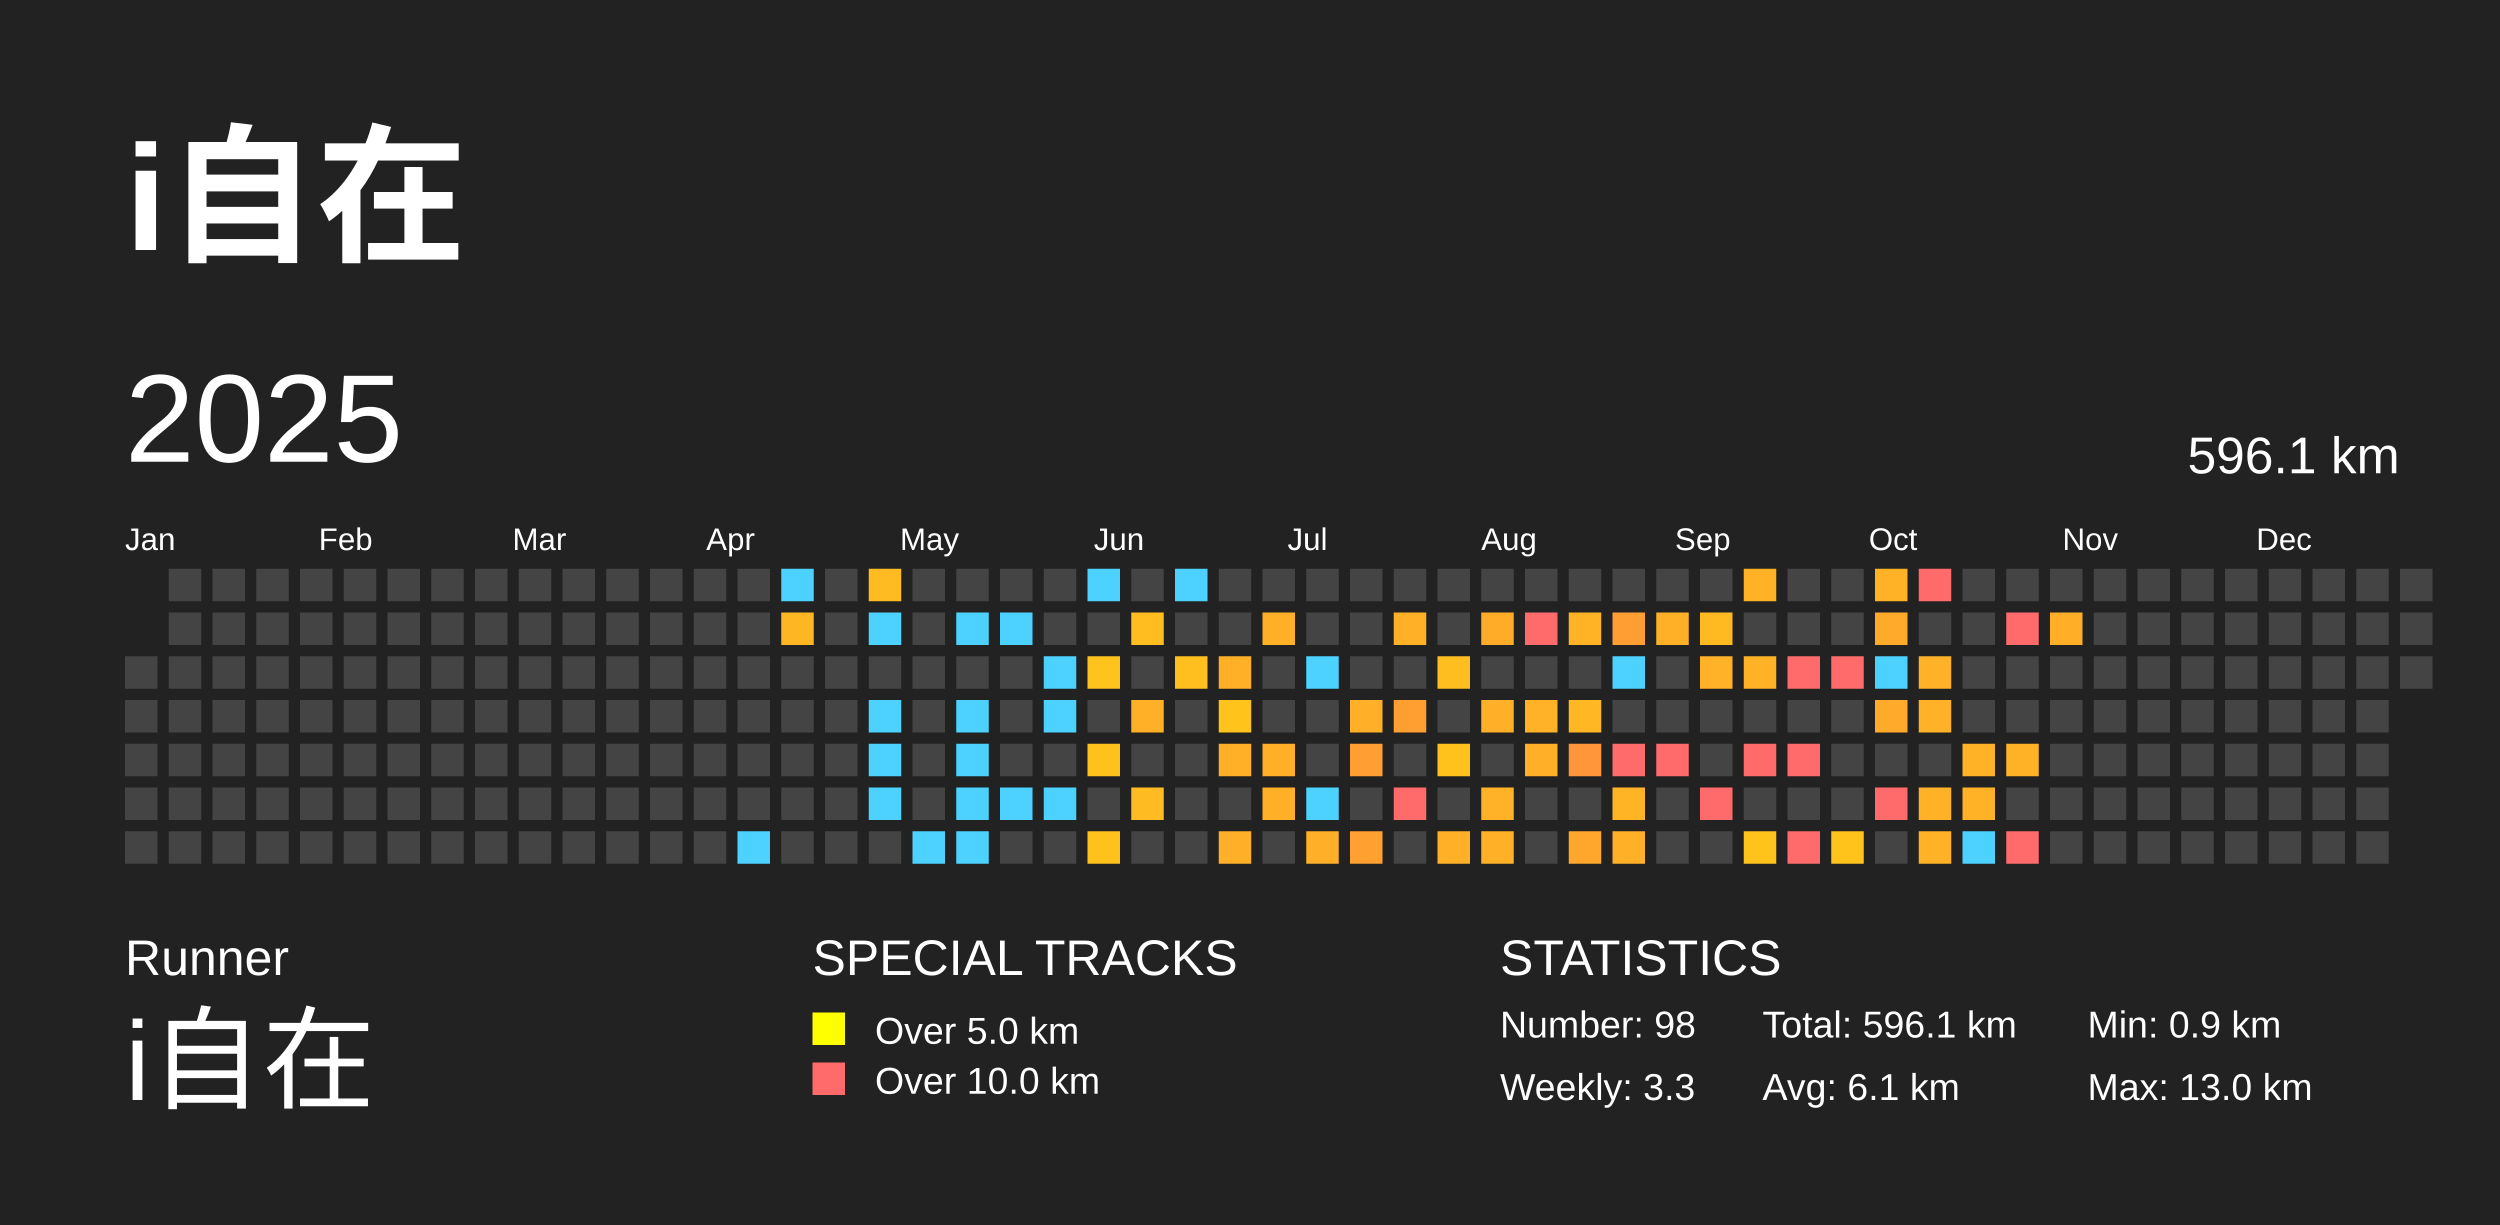
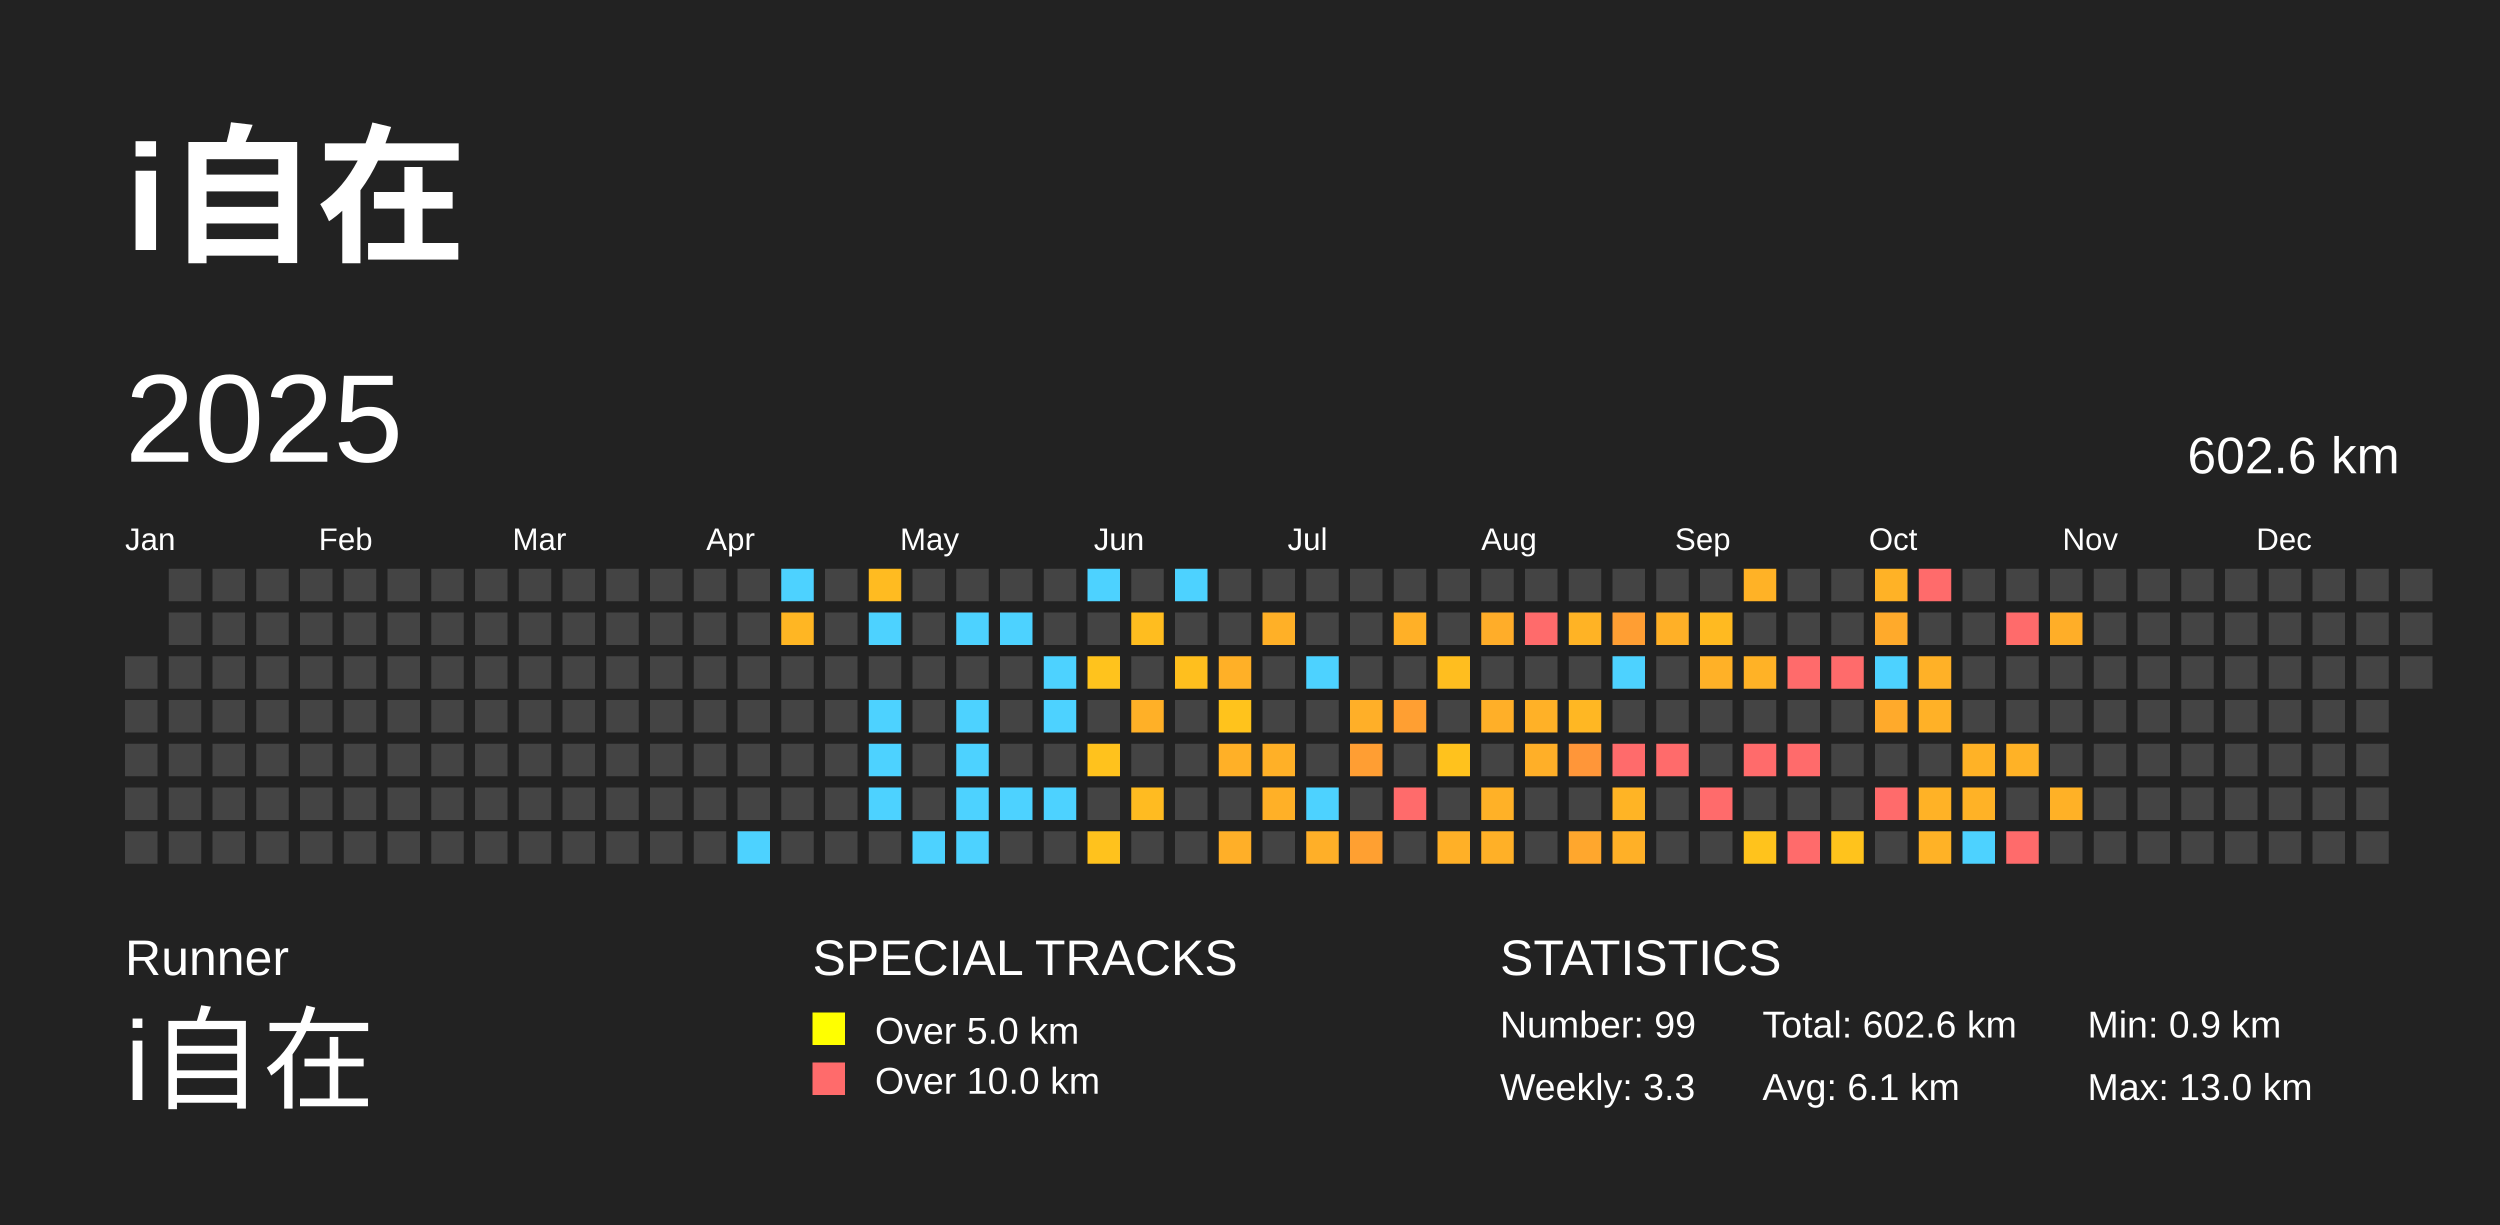
<svg xmlns="http://www.w3.org/2000/svg" baseProfile="full" height="98mm" version="1.1" viewBox="0,0,200,98" width="200mm">
  <defs />
  <rect fill="#222222" height="98" width="200" x="0" y="0" />
  <text fill="#FFFFFF" style="font-size:12px; font-family:Arial; font-weight:bold;" x="10" y="20">i自在</text>
  <text fill="#FFFFFF" style="font-size:4px; font-family:Arial" x="10" y="78">Runner</text>
  <text fill="#FFFFFF" style="font-size:9px; font-family:Arial" x="10" y="88">i自在</text>
  <text fill="#FFFFFF" style="font-size:4px; font-family:Arial" x="65" y="78">SPECIAL TRACKS</text>
  <rect fill="#FFFF00" height="2.6" width="2.6" x="65" y="81" />
  <text fill="#FFFFFF" style="font-size:3px; font-family:Arial" x="70" y="83.5">Over 5.0 km</text>
  <rect fill="#FF6B6B" height="2.6" width="2.6" x="65" y="85" />
  <text fill="#FFFFFF" style="font-size:3px; font-family:Arial" x="70" y="87.5">Over 10.0 km</text>
  <text fill="#FFFFFF" style="font-size:4px; font-family:Arial" x="120" y="78">STATISTICS</text>
-   <text fill="#FFFFFF" style="font-size:3px; font-family:Arial" x="120" y="83">Number: 98</text>
+   <text fill="#FFFFFF" style="font-size:3px; font-family:Arial" x="120" y="83">Number: 99</text>
  <text fill="#FFFFFF" style="font-size:3px; font-family:Arial" x="120" y="88">Weekly: 3.3</text>
-   <text fill="#FFFFFF" style="font-size:3px; font-family:Arial" x="141" y="83">Total: 596.1 km</text>
+   <text fill="#FFFFFF" style="font-size:3px; font-family:Arial" x="141" y="83">Total: 602.6 km</text>
  <text fill="#FFFFFF" style="font-size:3px; font-family:Arial" x="141" y="88">Avg: 6.1 km</text>
  <text fill="#FFFFFF" style="font-size:3px; font-family:Arial" x="167" y="83">Min: 0.9 km</text>
  <text fill="#FFFFFF" style="font-size:3px; font-family:Arial" x="167" y="88">Max: 13.0 km</text>
  <text dominant-baseline="hanging" fill="#FFFFFF" style="font-size:10.0px; font-family:Arial;" x="10" y="30">2025</text>
-   <text dominant-baseline="hanging" fill="#FFFFFF" style="font-size:4.125px; font-family:Arial;" x="175" y="35">596.1 km</text>
+   <text dominant-baseline="hanging" fill="#FFFFFF" style="font-size:4.125px; font-family:Arial;" x="175" y="35">602.6 km</text>
  <text fill="#FFFFFF" style="font-size:2.5px; font-family:Arial" x="10.0" y="44">Jan</text>
  <text fill="#FFFFFF" style="font-size:2.5px; font-family:Arial" x="25.5" y="44">Feb</text>
  <text fill="#FFFFFF" style="font-size:2.5px; font-family:Arial" x="41.0" y="44">Mar</text>
  <text fill="#FFFFFF" style="font-size:2.5px; font-family:Arial" x="56.5" y="44">Apr</text>
  <text fill="#FFFFFF" style="font-size:2.5px; font-family:Arial" x="72.0" y="44">May</text>
  <text fill="#FFFFFF" style="font-size:2.5px; font-family:Arial" x="87.5" y="44">Jun</text>
  <text fill="#FFFFFF" style="font-size:2.5px; font-family:Arial" x="103.0" y="44">Jul</text>
  <text fill="#FFFFFF" style="font-size:2.5px; font-family:Arial" x="118.5" y="44">Aug</text>
  <text fill="#FFFFFF" style="font-size:2.5px; font-family:Arial" x="134.0" y="44">Sep</text>
  <text fill="#FFFFFF" style="font-size:2.5px; font-family:Arial" x="149.5" y="44">Oct</text>
  <text fill="#FFFFFF" style="font-size:2.5px; font-family:Arial" x="165.0" y="44">Nov</text>
  <text fill="#FFFFFF" style="font-size:2.5px; font-family:Arial" x="180.5" y="44">Dec</text>
  <rect fill="#444444" height="2.6" width="2.6" x="10.0" y="52.5" />
  <rect fill="#444444" height="2.6" width="2.6" x="10.0" y="56.0" />
  <rect fill="#444444" height="2.6" width="2.6" x="10.0" y="59.5" />
  <rect fill="#444444" height="2.6" width="2.6" x="10.0" y="63.0" />
  <rect fill="#444444" height="2.6" width="2.6" x="10.0" y="66.5" />
  <rect fill="#444444" height="2.6" width="2.6" x="13.5" y="45.5" />
  <rect fill="#444444" height="2.6" width="2.6" x="13.5" y="49.0" />
  <rect fill="#444444" height="2.6" width="2.6" x="13.5" y="52.5" />
  <rect fill="#444444" height="2.6" width="2.6" x="13.5" y="56.0" />
  <rect fill="#444444" height="2.6" width="2.6" x="13.5" y="59.5" />
  <rect fill="#444444" height="2.6" width="2.6" x="13.5" y="63.0" />
  <rect fill="#444444" height="2.6" width="2.6" x="13.5" y="66.5" />
  <rect fill="#444444" height="2.6" width="2.6" x="17.0" y="45.5" />
  <rect fill="#444444" height="2.6" width="2.6" x="17.0" y="49.0" />
  <rect fill="#444444" height="2.6" width="2.6" x="17.0" y="52.5" />
  <rect fill="#444444" height="2.6" width="2.6" x="17.0" y="56.0" />
  <rect fill="#444444" height="2.6" width="2.6" x="17.0" y="59.5" />
  <rect fill="#444444" height="2.6" width="2.6" x="17.0" y="63.0" />
  <rect fill="#444444" height="2.6" width="2.6" x="17.0" y="66.5" />
  <rect fill="#444444" height="2.6" width="2.6" x="20.5" y="45.5" />
  <rect fill="#444444" height="2.6" width="2.6" x="20.5" y="49.0" />
  <rect fill="#444444" height="2.6" width="2.6" x="20.5" y="52.5" />
  <rect fill="#444444" height="2.6" width="2.6" x="20.5" y="56.0" />
  <rect fill="#444444" height="2.6" width="2.6" x="20.5" y="59.5" />
  <rect fill="#444444" height="2.6" width="2.6" x="20.5" y="63.0" />
  <rect fill="#444444" height="2.6" width="2.6" x="20.5" y="66.5" />
  <rect fill="#444444" height="2.6" width="2.6" x="24.0" y="45.5" />
  <rect fill="#444444" height="2.6" width="2.6" x="24.0" y="49.0" />
  <rect fill="#444444" height="2.6" width="2.6" x="24.0" y="52.5" />
  <rect fill="#444444" height="2.6" width="2.6" x="24.0" y="56.0" />
  <rect fill="#444444" height="2.6" width="2.6" x="24.0" y="59.5" />
  <rect fill="#444444" height="2.6" width="2.6" x="24.0" y="63.0" />
  <rect fill="#444444" height="2.6" width="2.6" x="24.0" y="66.5" />
  <rect fill="#444444" height="2.6" width="2.6" x="27.5" y="45.5" />
  <rect fill="#444444" height="2.6" width="2.6" x="27.5" y="49.0" />
  <rect fill="#444444" height="2.6" width="2.6" x="27.5" y="52.5" />
  <rect fill="#444444" height="2.6" width="2.6" x="27.5" y="56.0" />
  <rect fill="#444444" height="2.6" width="2.6" x="27.5" y="59.5" />
  <rect fill="#444444" height="2.6" width="2.6" x="27.5" y="63.0" />
  <rect fill="#444444" height="2.6" width="2.6" x="27.5" y="66.5" />
  <rect fill="#444444" height="2.6" width="2.6" x="31.0" y="45.5" />
  <rect fill="#444444" height="2.6" width="2.6" x="31.0" y="49.0" />
  <rect fill="#444444" height="2.6" width="2.6" x="31.0" y="52.5" />
  <rect fill="#444444" height="2.6" width="2.6" x="31.0" y="56.0" />
  <rect fill="#444444" height="2.6" width="2.6" x="31.0" y="59.5" />
  <rect fill="#444444" height="2.6" width="2.6" x="31.0" y="63.0" />
  <rect fill="#444444" height="2.6" width="2.6" x="31.0" y="66.5" />
  <rect fill="#444444" height="2.6" width="2.6" x="34.5" y="45.5" />
  <rect fill="#444444" height="2.6" width="2.6" x="34.5" y="49.0" />
  <rect fill="#444444" height="2.6" width="2.6" x="34.5" y="52.5" />
  <rect fill="#444444" height="2.6" width="2.6" x="34.5" y="56.0" />
  <rect fill="#444444" height="2.6" width="2.6" x="34.5" y="59.5" />
  <rect fill="#444444" height="2.6" width="2.6" x="34.5" y="63.0" />
  <rect fill="#444444" height="2.6" width="2.6" x="34.5" y="66.5" />
  <rect fill="#444444" height="2.6" width="2.6" x="38.0" y="45.5" />
  <rect fill="#444444" height="2.6" width="2.6" x="38.0" y="49.0" />
  <rect fill="#444444" height="2.6" width="2.6" x="38.0" y="52.5" />
  <rect fill="#444444" height="2.6" width="2.6" x="38.0" y="56.0" />
  <rect fill="#444444" height="2.6" width="2.6" x="38.0" y="59.5" />
  <rect fill="#444444" height="2.6" width="2.6" x="38.0" y="63.0" />
  <rect fill="#444444" height="2.6" width="2.6" x="38.0" y="66.5" />
  <rect fill="#444444" height="2.6" width="2.6" x="41.5" y="45.5" />
  <rect fill="#444444" height="2.6" width="2.6" x="41.5" y="49.0" />
  <rect fill="#444444" height="2.6" width="2.6" x="41.5" y="52.5" />
  <rect fill="#444444" height="2.6" width="2.6" x="41.5" y="56.0" />
  <rect fill="#444444" height="2.6" width="2.6" x="41.5" y="59.5" />
  <rect fill="#444444" height="2.6" width="2.6" x="41.5" y="63.0" />
  <rect fill="#444444" height="2.6" width="2.6" x="41.5" y="66.5" />
  <rect fill="#444444" height="2.6" width="2.6" x="45.0" y="45.5" />
  <rect fill="#444444" height="2.6" width="2.6" x="45.0" y="49.0" />
  <rect fill="#444444" height="2.6" width="2.6" x="45.0" y="52.5" />
  <rect fill="#444444" height="2.6" width="2.6" x="45.0" y="56.0" />
  <rect fill="#444444" height="2.6" width="2.6" x="45.0" y="59.5" />
  <rect fill="#444444" height="2.6" width="2.6" x="45.0" y="63.0" />
  <rect fill="#444444" height="2.6" width="2.6" x="45.0" y="66.5" />
  <rect fill="#444444" height="2.6" width="2.6" x="48.5" y="45.5" />
  <rect fill="#444444" height="2.6" width="2.6" x="48.5" y="49.0" />
  <rect fill="#444444" height="2.6" width="2.6" x="48.5" y="52.5" />
  <rect fill="#444444" height="2.6" width="2.6" x="48.5" y="56.0" />
  <rect fill="#444444" height="2.6" width="2.6" x="48.5" y="59.5" />
  <rect fill="#444444" height="2.6" width="2.6" x="48.5" y="63.0" />
  <rect fill="#444444" height="2.6" width="2.6" x="48.5" y="66.5" />
  <rect fill="#444444" height="2.6" width="2.6" x="52.0" y="45.5" />
  <rect fill="#444444" height="2.6" width="2.6" x="52.0" y="49.0" />
  <rect fill="#444444" height="2.6" width="2.6" x="52.0" y="52.5" />
  <rect fill="#444444" height="2.6" width="2.6" x="52.0" y="56.0" />
  <rect fill="#444444" height="2.6" width="2.6" x="52.0" y="59.5" />
  <rect fill="#444444" height="2.6" width="2.6" x="52.0" y="63.0" />
  <rect fill="#444444" height="2.6" width="2.6" x="52.0" y="66.5" />
  <rect fill="#444444" height="2.6" width="2.6" x="55.5" y="45.5" />
  <rect fill="#444444" height="2.6" width="2.6" x="55.5" y="49.0" />
  <rect fill="#444444" height="2.6" width="2.6" x="55.5" y="52.5" />
  <rect fill="#444444" height="2.6" width="2.6" x="55.5" y="56.0" />
  <rect fill="#444444" height="2.6" width="2.6" x="55.5" y="59.5" />
  <rect fill="#444444" height="2.6" width="2.6" x="55.5" y="63.0" />
  <rect fill="#444444" height="2.6" width="2.6" x="55.5" y="66.5" />
  <rect fill="#444444" height="2.6" width="2.6" x="59.0" y="45.5" />
  <rect fill="#444444" height="2.6" width="2.6" x="59.0" y="49.0" />
  <rect fill="#444444" height="2.6" width="2.6" x="59.0" y="52.5" />
  <rect fill="#444444" height="2.6" width="2.6" x="59.0" y="56.0" />
  <rect fill="#444444" height="2.6" width="2.6" x="59.0" y="59.5" />
  <rect fill="#444444" height="2.6" width="2.6" x="59.0" y="63.0" />
  <rect fill="#4dd2ff" height="2.6" width="2.6" x="59.0" y="66.5" />
  <rect fill="#4dd2ff" height="2.6" width="2.6" x="62.5" y="45.5" />
  <rect fill="#ffb623" height="2.6" width="2.6" x="62.5" y="49.0" />
  <rect fill="#444444" height="2.6" width="2.6" x="62.5" y="52.5" />
  <rect fill="#444444" height="2.6" width="2.6" x="62.5" y="56.0" />
  <rect fill="#444444" height="2.6" width="2.6" x="62.5" y="59.5" />
  <rect fill="#444444" height="2.6" width="2.6" x="62.5" y="63.0" />
  <rect fill="#444444" height="2.6" width="2.6" x="62.5" y="66.5" />
  <rect fill="#444444" height="2.6" width="2.6" x="66.0" y="45.5" />
  <rect fill="#444444" height="2.6" width="2.6" x="66.0" y="49.0" />
  <rect fill="#444444" height="2.6" width="2.6" x="66.0" y="52.5" />
  <rect fill="#444444" height="2.6" width="2.6" x="66.0" y="56.0" />
  <rect fill="#444444" height="2.6" width="2.6" x="66.0" y="59.5" />
  <rect fill="#444444" height="2.6" width="2.6" x="66.0" y="63.0" />
  <rect fill="#444444" height="2.6" width="2.6" x="66.0" y="66.5" />
  <rect fill="#ffbb21" height="2.6" width="2.6" x="69.5" y="45.5" />
  <rect fill="#4dd2ff" height="2.6" width="2.6" x="69.5" y="49.0" />
  <rect fill="#444444" height="2.6" width="2.6" x="69.5" y="52.5" />
  <rect fill="#4dd2ff" height="2.6" width="2.6" x="69.5" y="56.0" />
  <rect fill="#4dd2ff" height="2.6" width="2.6" x="69.5" y="59.5" />
  <rect fill="#4dd2ff" height="2.6" width="2.6" x="69.5" y="63.0" />
  <rect fill="#444444" height="2.6" width="2.6" x="69.5" y="66.5" />
  <rect fill="#444444" height="2.6" width="2.6" x="73.0" y="45.5" />
  <rect fill="#444444" height="2.6" width="2.6" x="73.0" y="49.0" />
  <rect fill="#444444" height="2.6" width="2.6" x="73.0" y="52.5" />
  <rect fill="#444444" height="2.6" width="2.6" x="73.0" y="56.0" />
  <rect fill="#444444" height="2.6" width="2.6" x="73.0" y="59.5" />
  <rect fill="#444444" height="2.6" width="2.6" x="73.0" y="63.0" />
  <rect fill="#4dd2ff" height="2.6" width="2.6" x="73.0" y="66.5" />
  <rect fill="#444444" height="2.6" width="2.6" x="76.5" y="45.5" />
  <rect fill="#4dd2ff" height="2.6" width="2.6" x="76.5" y="49.0" />
  <rect fill="#444444" height="2.6" width="2.6" x="76.5" y="52.5" />
  <rect fill="#4dd2ff" height="2.6" width="2.6" x="76.5" y="56.0" />
  <rect fill="#4dd2ff" height="2.6" width="2.6" x="76.5" y="59.5" />
  <rect fill="#4dd2ff" height="2.6" width="2.6" x="76.5" y="63.0" />
  <rect fill="#4dd2ff" height="2.6" width="2.6" x="76.5" y="66.5" />
  <rect fill="#444444" height="2.6" width="2.6" x="80.0" y="45.5" />
  <rect fill="#4dd2ff" height="2.6" width="2.6" x="80.0" y="49.0" />
  <rect fill="#444444" height="2.6" width="2.6" x="80.0" y="52.5" />
  <rect fill="#444444" height="2.6" width="2.6" x="80.0" y="56.0" />
  <rect fill="#444444" height="2.6" width="2.6" x="80.0" y="59.5" />
  <rect fill="#4dd2ff" height="2.6" width="2.6" x="80.0" y="63.0" />
  <rect fill="#444444" height="2.6" width="2.6" x="80.0" y="66.5" />
  <rect fill="#444444" height="2.6" width="2.6" x="83.5" y="45.5" />
  <rect fill="#444444" height="2.6" width="2.6" x="83.5" y="49.0" />
  <rect fill="#4dd2ff" height="2.6" width="2.6" x="83.5" y="52.5" />
  <rect fill="#4dd2ff" height="2.6" width="2.6" x="83.5" y="56.0" />
  <rect fill="#444444" height="2.6" width="2.6" x="83.5" y="59.5" />
  <rect fill="#4dd2ff" height="2.6" width="2.6" x="83.5" y="63.0" />
  <rect fill="#444444" height="2.6" width="2.6" x="83.5" y="66.5" />
  <rect fill="#4dd2ff" height="2.6" width="2.6" x="87.0" y="45.5" />
  <rect fill="#444444" height="2.6" width="2.6" x="87.0" y="49.0" />
  <rect fill="#ffc31d" height="2.6" width="2.6" x="87.0" y="52.5" />
  <rect fill="#444444" height="2.6" width="2.6" x="87.0" y="56.0" />
  <rect fill="#ffc21d" height="2.6" width="2.6" x="87.0" y="59.5" />
  <rect fill="#444444" height="2.6" width="2.6" x="87.0" y="63.0" />
  <rect fill="#ffc21d" height="2.6" width="2.6" x="87.0" y="66.5" />
  <rect fill="#444444" height="2.6" width="2.6" x="90.5" y="45.5" />
  <rect fill="#ffbd1f" height="2.6" width="2.6" x="90.5" y="49.0" />
  <rect fill="#444444" height="2.6" width="2.6" x="90.5" y="52.5" />
  <rect fill="#ffb027" height="2.6" width="2.6" x="90.5" y="56.0" />
  <rect fill="#444444" height="2.6" width="2.6" x="90.5" y="59.5" />
  <rect fill="#ffbb21" height="2.6" width="2.6" x="90.5" y="63.0" />
  <rect fill="#444444" height="2.6" width="2.6" x="90.5" y="66.5" />
  <rect fill="#4dd2ff" height="2.6" width="2.6" x="94.0" y="45.5" />
  <rect fill="#444444" height="2.6" width="2.6" x="94.0" y="49.0" />
  <rect fill="#ffbf1e" height="2.6" width="2.6" x="94.0" y="52.5" />
  <rect fill="#444444" height="2.6" width="2.6" x="94.0" y="56.0" />
  <rect fill="#444444" height="2.6" width="2.6" x="94.0" y="59.5" />
  <rect fill="#444444" height="2.6" width="2.6" x="94.0" y="63.0" />
  <rect fill="#444444" height="2.6" width="2.6" x="94.0" y="66.5" />
  <rect fill="#444444" height="2.6" width="2.6" x="97.5" y="45.5" />
  <rect fill="#444444" height="2.6" width="2.6" x="97.5" y="49.0" />
  <rect fill="#ffb027" height="2.6" width="2.6" x="97.5" y="52.5" />
  <rect fill="#ffc31c" height="2.6" width="2.6" x="97.5" y="56.0" />
  <rect fill="#ffb027" height="2.6" width="2.6" x="97.5" y="59.5" />
  <rect fill="#444444" height="2.6" width="2.6" x="97.5" y="63.0" />
  <rect fill="#ffaf28" height="2.6" width="2.6" x="97.5" y="66.5" />
  <rect fill="#444444" height="2.6" width="2.6" x="101.0" y="45.5" />
  <rect fill="#ffb027" height="2.6" width="2.6" x="101.0" y="49.0" />
  <rect fill="#444444" height="2.6" width="2.6" x="101.0" y="52.5" />
  <rect fill="#444444" height="2.6" width="2.6" x="101.0" y="56.0" />
  <rect fill="#ffb027" height="2.6" width="2.6" x="101.0" y="59.5" />
  <rect fill="#ffb027" height="2.6" width="2.6" x="101.0" y="63.0" />
  <rect fill="#444444" height="2.6" width="2.6" x="101.0" y="66.5" />
  <rect fill="#444444" height="2.6" width="2.6" x="104.5" y="45.5" />
  <rect fill="#444444" height="2.6" width="2.6" x="104.5" y="49.0" />
  <rect fill="#4dd2ff" height="2.6" width="2.6" x="104.5" y="52.5" />
  <rect fill="#444444" height="2.6" width="2.6" x="104.5" y="56.0" />
  <rect fill="#444444" height="2.6" width="2.6" x="104.5" y="59.5" />
  <rect fill="#4dd2ff" height="2.6" width="2.6" x="104.5" y="63.0" />
  <rect fill="#ffaf28" height="2.6" width="2.6" x="104.5" y="66.5" />
  <rect fill="#444444" height="2.6" width="2.6" x="108.0" y="45.5" />
  <rect fill="#444444" height="2.6" width="2.6" x="108.0" y="49.0" />
  <rect fill="#444444" height="2.6" width="2.6" x="108.0" y="52.5" />
  <rect fill="#ffaf28" height="2.6" width="2.6" x="108.0" y="56.0" />
  <rect fill="#ff9e33" height="2.6" width="2.6" x="108.0" y="59.5" />
  <rect fill="#444444" height="2.6" width="2.6" x="108.0" y="63.0" />
  <rect fill="#ffa031" height="2.6" width="2.6" x="108.0" y="66.5" />
  <rect fill="#444444" height="2.6" width="2.6" x="111.5" y="45.5" />
  <rect fill="#ffb027" height="2.6" width="2.6" x="111.5" y="49.0" />
  <rect fill="#444444" height="2.6" width="2.6" x="111.5" y="52.5" />
  <rect fill="#ff9f32" height="2.6" width="2.6" x="111.5" y="56.0" />
  <rect fill="#444444" height="2.6" width="2.6" x="111.5" y="59.5" />
  <rect fill="#FF6B6B" height="2.6" width="2.6" x="111.5" y="63.0" />
  <rect fill="#444444" height="2.6" width="2.6" x="111.5" y="66.5" />
  <rect fill="#444444" height="2.6" width="2.6" x="115.0" y="45.5" />
  <rect fill="#444444" height="2.6" width="2.6" x="115.0" y="49.0" />
  <rect fill="#ffbe1f" height="2.6" width="2.6" x="115.0" y="52.5" />
  <rect fill="#444444" height="2.6" width="2.6" x="115.0" y="56.0" />
  <rect fill="#ffc21d" height="2.6" width="2.6" x="115.0" y="59.5" />
  <rect fill="#444444" height="2.6" width="2.6" x="115.0" y="63.0" />
  <rect fill="#ffb027" height="2.6" width="2.6" x="115.0" y="66.5" />
  <rect fill="#444444" height="2.6" width="2.6" x="118.5" y="45.5" />
  <rect fill="#ffad29" height="2.6" width="2.6" x="118.5" y="49.0" />
  <rect fill="#444444" height="2.6" width="2.6" x="118.5" y="52.5" />
  <rect fill="#ffaf28" height="2.6" width="2.6" x="118.5" y="56.0" />
  <rect fill="#444444" height="2.6" width="2.6" x="118.5" y="59.5" />
  <rect fill="#ffb127" height="2.6" width="2.6" x="118.5" y="63.0" />
  <rect fill="#ffb027" height="2.6" width="2.6" x="118.5" y="66.5" />
  <rect fill="#444444" height="2.6" width="2.6" x="122.0" y="45.5" />
  <rect fill="#FF6B6B" height="2.6" width="2.6" x="122.0" y="49.0" />
  <rect fill="#444444" height="2.6" width="2.6" x="122.0" y="52.5" />
  <rect fill="#ffb127" height="2.6" width="2.6" x="122.0" y="56.0" />
  <rect fill="#ffaf28" height="2.6" width="2.6" x="122.0" y="59.5" />
  <rect fill="#444444" height="2.6" width="2.6" x="122.0" y="63.0" />
  <rect fill="#444444" height="2.6" width="2.6" x="122.0" y="66.5" />
  <rect fill="#444444" height="2.6" width="2.6" x="125.5" y="45.5" />
  <rect fill="#ffb325" height="2.6" width="2.6" x="125.5" y="49.0" />
  <rect fill="#444444" height="2.6" width="2.6" x="125.5" y="52.5" />
  <rect fill="#ffb723" height="2.6" width="2.6" x="125.5" y="56.0" />
  <rect fill="#ff9639" height="2.6" width="2.6" x="125.5" y="59.5" />
  <rect fill="#444444" height="2.6" width="2.6" x="125.5" y="63.0" />
  <rect fill="#ffa72d" height="2.6" width="2.6" x="125.5" y="66.5" />
  <rect fill="#444444" height="2.6" width="2.6" x="129.0" y="45.5" />
  <rect fill="#ff9e33" height="2.6" width="2.6" x="129.0" y="49.0" />
  <rect fill="#4dd2ff" height="2.6" width="2.6" x="129.0" y="52.5" />
  <rect fill="#444444" height="2.6" width="2.6" x="129.0" y="56.0" />
  <rect fill="#FF6B6B" height="2.6" width="2.6" x="129.0" y="59.5" />
  <rect fill="#ffb425" height="2.6" width="2.6" x="129.0" y="63.0" />
  <rect fill="#ffb027" height="2.6" width="2.6" x="129.0" y="66.5" />
  <rect fill="#444444" height="2.6" width="2.6" x="132.5" y="45.5" />
  <rect fill="#ffb027" height="2.6" width="2.6" x="132.5" y="49.0" />
  <rect fill="#444444" height="2.6" width="2.6" x="132.5" y="52.5" />
  <rect fill="#444444" height="2.6" width="2.6" x="132.5" y="56.0" />
  <rect fill="#FF6B6B" height="2.6" width="2.6" x="132.5" y="59.5" />
  <rect fill="#444444" height="2.6" width="2.6" x="132.5" y="63.0" />
  <rect fill="#444444" height="2.6" width="2.6" x="132.5" y="66.5" />
  <rect fill="#444444" height="2.6" width="2.6" x="136.0" y="45.5" />
  <rect fill="#ffba21" height="2.6" width="2.6" x="136.0" y="49.0" />
  <rect fill="#ffb127" height="2.6" width="2.6" x="136.0" y="52.5" />
  <rect fill="#444444" height="2.6" width="2.6" x="136.0" y="56.0" />
  <rect fill="#444444" height="2.6" width="2.6" x="136.0" y="59.5" />
  <rect fill="#FF6B6B" height="2.6" width="2.6" x="136.0" y="63.0" />
  <rect fill="#444444" height="2.6" width="2.6" x="136.0" y="66.5" />
  <rect fill="#ffb226" height="2.6" width="2.6" x="139.5" y="45.5" />
  <rect fill="#444444" height="2.6" width="2.6" x="139.5" y="49.0" />
  <rect fill="#ffb226" height="2.6" width="2.6" x="139.5" y="52.5" />
  <rect fill="#444444" height="2.6" width="2.6" x="139.5" y="56.0" />
  <rect fill="#FF6B6B" height="2.6" width="2.6" x="139.5" y="59.5" />
  <rect fill="#444444" height="2.6" width="2.6" x="139.5" y="63.0" />
  <rect fill="#ffc31c" height="2.6" width="2.6" x="139.5" y="66.5" />
  <rect fill="#444444" height="2.6" width="2.6" x="143.0" y="45.5" />
  <rect fill="#444444" height="2.6" width="2.6" x="143.0" y="49.0" />
  <rect fill="#FF6B6B" height="2.6" width="2.6" x="143.0" y="52.5" />
  <rect fill="#444444" height="2.6" width="2.6" x="143.0" y="56.0" />
  <rect fill="#FF6B6B" height="2.6" width="2.6" x="143.0" y="59.5" />
  <rect fill="#444444" height="2.6" width="2.6" x="143.0" y="63.0" />
  <rect fill="#FF6B6B" height="2.6" width="2.6" x="143.0" y="66.5" />
  <rect fill="#444444" height="2.6" width="2.6" x="146.5" y="45.5" />
  <rect fill="#444444" height="2.6" width="2.6" x="146.5" y="49.0" />
  <rect fill="#FF6B6B" height="2.6" width="2.6" x="146.5" y="52.5" />
  <rect fill="#444444" height="2.6" width="2.6" x="146.5" y="56.0" />
  <rect fill="#444444" height="2.6" width="2.6" x="146.5" y="59.5" />
  <rect fill="#444444" height="2.6" width="2.6" x="146.5" y="63.0" />
  <rect fill="#ffc31c" height="2.6" width="2.6" x="146.5" y="66.5" />
  <rect fill="#ffb226" height="2.6" width="2.6" x="150.0" y="45.5" />
  <rect fill="#ffaa2b" height="2.6" width="2.6" x="150.0" y="49.0" />
  <rect fill="#4dd2ff" height="2.6" width="2.6" x="150.0" y="52.5" />
  <rect fill="#ffaa2b" height="2.6" width="2.6" x="150.0" y="56.0" />
  <rect fill="#444444" height="2.6" width="2.6" x="150.0" y="59.5" />
  <rect fill="#FF6B6B" height="2.6" width="2.6" x="150.0" y="63.0" />
  <rect fill="#444444" height="2.6" width="2.6" x="150.0" y="66.5" />
  <rect fill="#FF6B6B" height="2.6" width="2.6" x="153.5" y="45.5" />
  <rect fill="#444444" height="2.6" width="2.6" x="153.5" y="49.0" />
  <rect fill="#ffb127" height="2.6" width="2.6" x="153.5" y="52.5" />
  <rect fill="#ffb127" height="2.6" width="2.6" x="153.5" y="56.0" />
  <rect fill="#444444" height="2.6" width="2.6" x="153.5" y="59.5" />
  <rect fill="#ffb226" height="2.6" width="2.6" x="153.5" y="63.0" />
  <rect fill="#ffb226" height="2.6" width="2.6" x="153.5" y="66.5" />
  <rect fill="#444444" height="2.6" width="2.6" x="157.0" y="45.5" />
  <rect fill="#444444" height="2.6" width="2.6" x="157.0" y="49.0" />
  <rect fill="#444444" height="2.6" width="2.6" x="157.0" y="52.5" />
  <rect fill="#444444" height="2.6" width="2.6" x="157.0" y="56.0" />
  <rect fill="#ffb226" height="2.6" width="2.6" x="157.0" y="59.5" />
  <rect fill="#ffb226" height="2.6" width="2.6" x="157.0" y="63.0" />
  <rect fill="#4dd2ff" height="2.6" width="2.6" x="157.0" y="66.5" />
  <rect fill="#444444" height="2.6" width="2.6" x="160.5" y="45.5" />
  <rect fill="#FF6B6B" height="2.6" width="2.6" x="160.5" y="49.0" />
  <rect fill="#444444" height="2.6" width="2.6" x="160.5" y="52.5" />
  <rect fill="#444444" height="2.6" width="2.6" x="160.5" y="56.0" />
  <rect fill="#ffb226" height="2.6" width="2.6" x="160.5" y="59.5" />
  <rect fill="#444444" height="2.6" width="2.6" x="160.5" y="63.0" />
  <rect fill="#FF6B6B" height="2.6" width="2.6" x="160.5" y="66.5" />
  <rect fill="#444444" height="2.6" width="2.6" x="164.0" y="45.5" />
  <rect fill="#ffae28" height="2.6" width="2.6" x="164.0" y="49.0" />
  <rect fill="#444444" height="2.6" width="2.6" x="164.0" y="52.5" />
  <rect fill="#444444" height="2.6" width="2.6" x="164.0" y="56.0" />
  <rect fill="#444444" height="2.6" width="2.6" x="164.0" y="59.5" />
-   <rect fill="#444444" height="2.6" width="2.6" x="164.0" y="63.0" />
+   <rect fill="#ffb126" height="2.6" width="2.6" x="164.0" y="63.0" />
  <rect fill="#444444" height="2.6" width="2.6" x="164.0" y="66.5" />
  <rect fill="#444444" height="2.6" width="2.6" x="167.5" y="45.5" />
  <rect fill="#444444" height="2.6" width="2.6" x="167.5" y="49.0" />
  <rect fill="#444444" height="2.6" width="2.6" x="167.5" y="52.5" />
  <rect fill="#444444" height="2.6" width="2.6" x="167.5" y="56.0" />
  <rect fill="#444444" height="2.6" width="2.6" x="167.5" y="59.5" />
  <rect fill="#444444" height="2.6" width="2.6" x="167.5" y="63.0" />
  <rect fill="#444444" height="2.6" width="2.6" x="167.5" y="66.5" />
  <rect fill="#444444" height="2.6" width="2.6" x="171.0" y="45.5" />
  <rect fill="#444444" height="2.6" width="2.6" x="171.0" y="49.0" />
  <rect fill="#444444" height="2.6" width="2.6" x="171.0" y="52.5" />
  <rect fill="#444444" height="2.6" width="2.6" x="171.0" y="56.0" />
  <rect fill="#444444" height="2.6" width="2.6" x="171.0" y="59.5" />
  <rect fill="#444444" height="2.6" width="2.6" x="171.0" y="63.0" />
  <rect fill="#444444" height="2.6" width="2.6" x="171.0" y="66.5" />
  <rect fill="#444444" height="2.6" width="2.6" x="174.5" y="45.5" />
  <rect fill="#444444" height="2.6" width="2.6" x="174.5" y="49.0" />
  <rect fill="#444444" height="2.6" width="2.6" x="174.5" y="52.5" />
  <rect fill="#444444" height="2.6" width="2.6" x="174.5" y="56.0" />
  <rect fill="#444444" height="2.6" width="2.6" x="174.5" y="59.5" />
  <rect fill="#444444" height="2.6" width="2.6" x="174.5" y="63.0" />
  <rect fill="#444444" height="2.6" width="2.6" x="174.5" y="66.5" />
  <rect fill="#444444" height="2.6" width="2.6" x="178.0" y="45.5" />
  <rect fill="#444444" height="2.6" width="2.6" x="178.0" y="49.0" />
  <rect fill="#444444" height="2.6" width="2.6" x="178.0" y="52.5" />
  <rect fill="#444444" height="2.6" width="2.6" x="178.0" y="56.0" />
  <rect fill="#444444" height="2.6" width="2.6" x="178.0" y="59.5" />
  <rect fill="#444444" height="2.6" width="2.6" x="178.0" y="63.0" />
  <rect fill="#444444" height="2.6" width="2.6" x="178.0" y="66.5" />
  <rect fill="#444444" height="2.6" width="2.6" x="181.5" y="45.5" />
  <rect fill="#444444" height="2.6" width="2.6" x="181.5" y="49.0" />
  <rect fill="#444444" height="2.6" width="2.6" x="181.5" y="52.5" />
  <rect fill="#444444" height="2.6" width="2.6" x="181.5" y="56.0" />
  <rect fill="#444444" height="2.6" width="2.6" x="181.5" y="59.5" />
  <rect fill="#444444" height="2.6" width="2.6" x="181.5" y="63.0" />
  <rect fill="#444444" height="2.6" width="2.6" x="181.5" y="66.5" />
  <rect fill="#444444" height="2.6" width="2.6" x="185.0" y="45.5" />
  <rect fill="#444444" height="2.6" width="2.6" x="185.0" y="49.0" />
  <rect fill="#444444" height="2.6" width="2.6" x="185.0" y="52.5" />
  <rect fill="#444444" height="2.6" width="2.6" x="185.0" y="56.0" />
  <rect fill="#444444" height="2.6" width="2.6" x="185.0" y="59.5" />
  <rect fill="#444444" height="2.6" width="2.6" x="185.0" y="63.0" />
  <rect fill="#444444" height="2.6" width="2.6" x="185.0" y="66.5" />
  <rect fill="#444444" height="2.6" width="2.6" x="188.5" y="45.5" />
  <rect fill="#444444" height="2.6" width="2.6" x="188.5" y="49.0" />
  <rect fill="#444444" height="2.6" width="2.6" x="188.5" y="52.5" />
  <rect fill="#444444" height="2.6" width="2.6" x="188.5" y="56.0" />
  <rect fill="#444444" height="2.6" width="2.6" x="188.5" y="59.5" />
  <rect fill="#444444" height="2.6" width="2.6" x="188.5" y="63.0" />
  <rect fill="#444444" height="2.6" width="2.6" x="188.5" y="66.5" />
  <rect fill="#444444" height="2.6" width="2.6" x="192.0" y="45.5" />
  <rect fill="#444444" height="2.6" width="2.6" x="192.0" y="49.0" />
  <rect fill="#444444" height="2.6" width="2.6" x="192.0" y="52.5" />
</svg>
